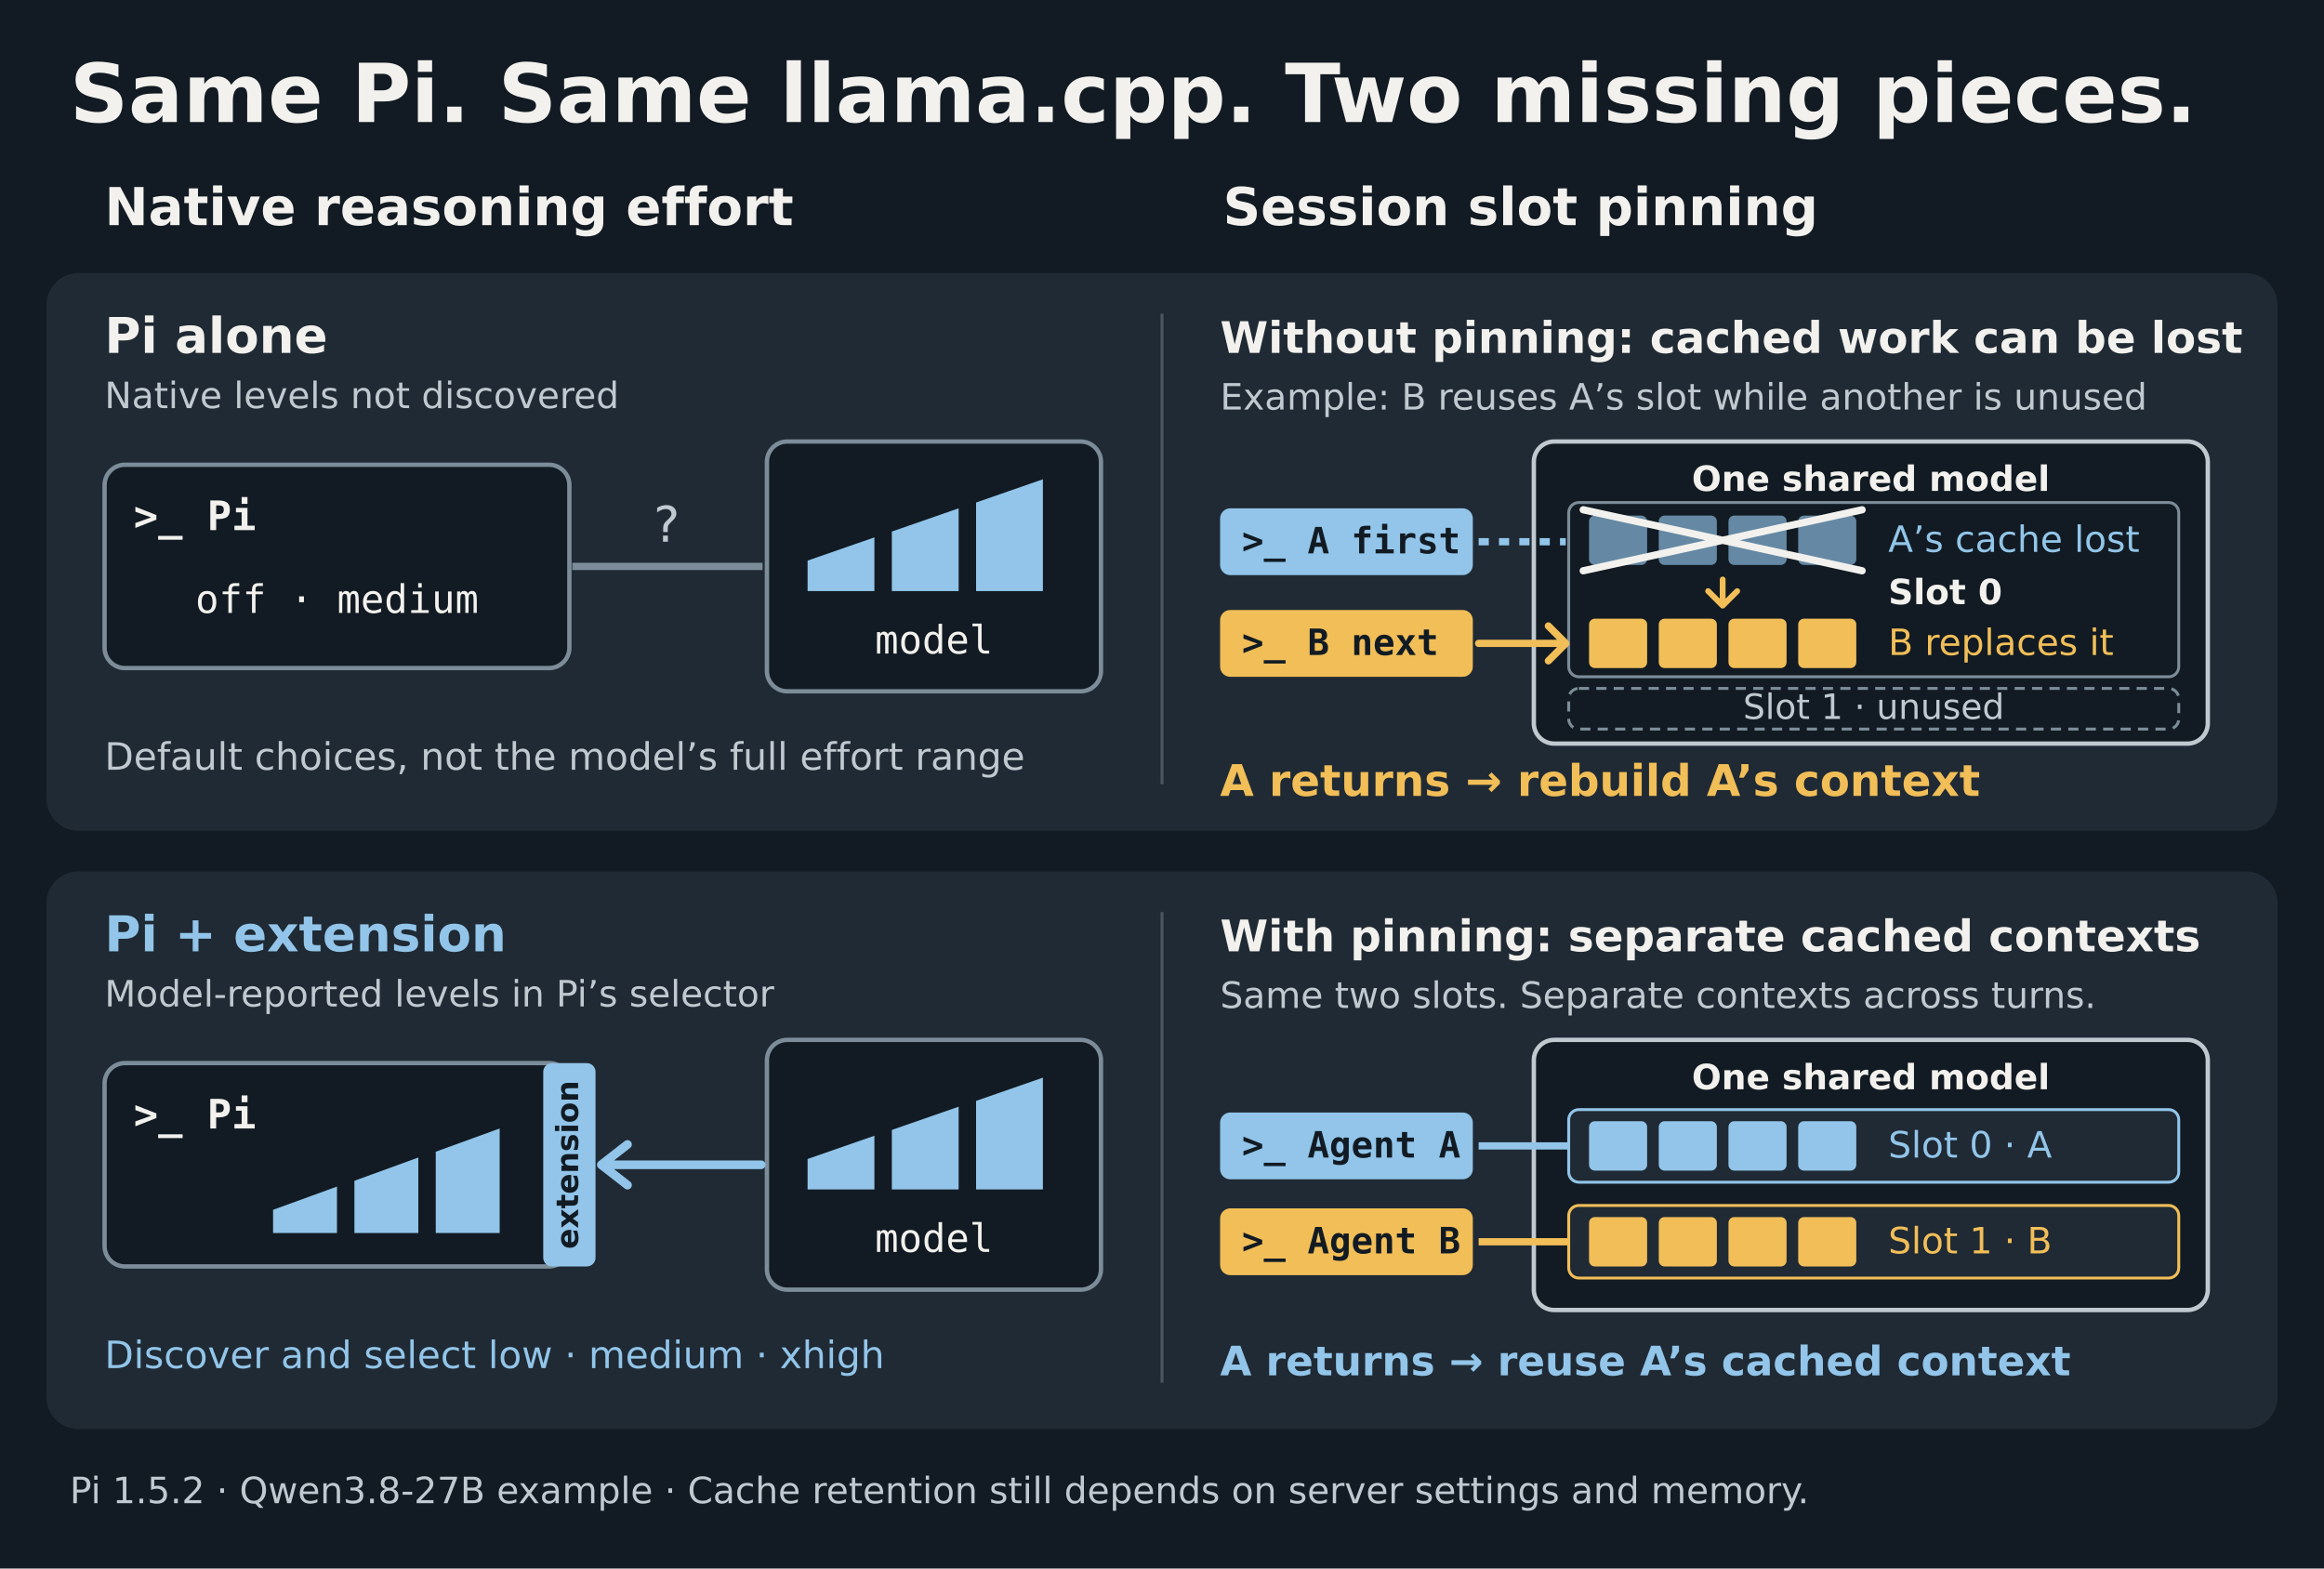
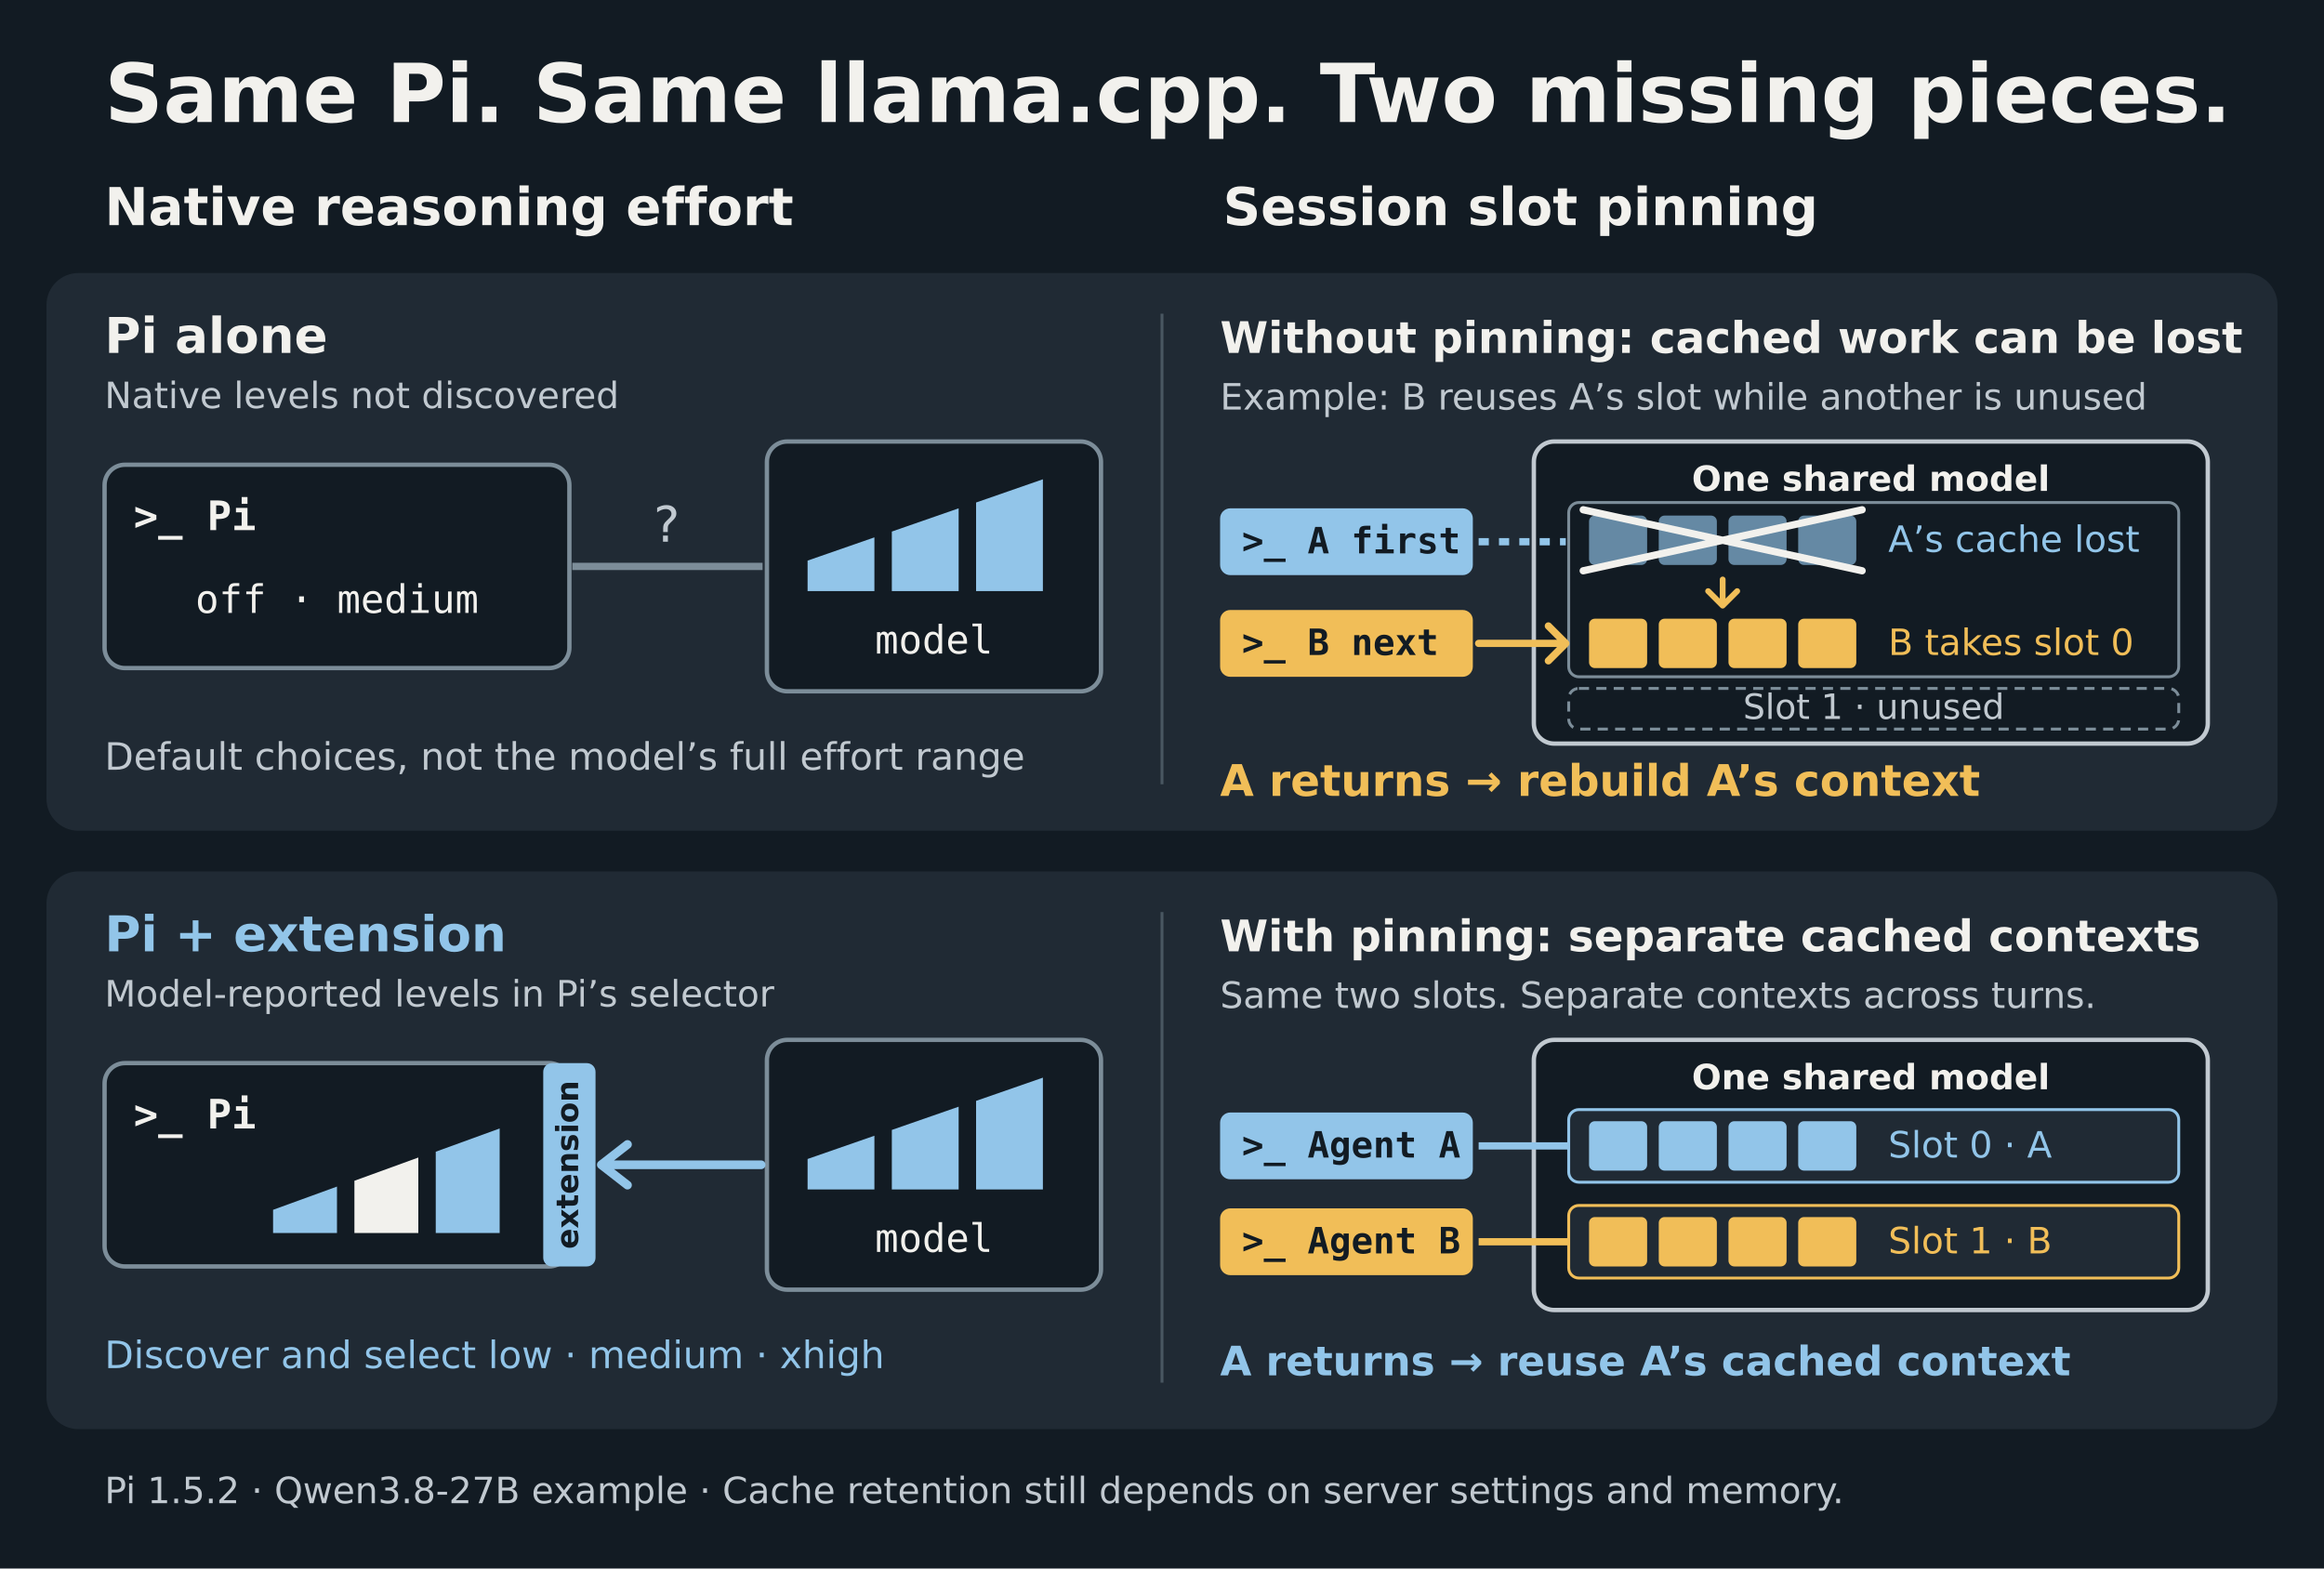
<svg xmlns="http://www.w3.org/2000/svg" width="1600" height="1080" viewBox="0 0 1600 1080">
  <rect width="1600" height="1080" fill="#121B23" />
  <g font-family="DejaVu Sans, sans-serif" fill="#F2F1ED">
-     <text x="48" y="84" font-size="56" font-weight="bold">Same Pi. Same llama.cpp. Two missing pieces.</text>
+     <text x="72" y="84" font-size="56" font-weight="bold">Same Pi. Same llama.cpp. Two missing pieces.</text>
    <text x="72" y="155" font-size="36" font-weight="bold">Native reasoning effort</text>
    <text x="842" y="155" font-size="36" font-weight="bold">Session slot pinning</text>
    <rect x="32" y="188" width="1536" height="384" rx="22" fill="#202A34" />
    <rect x="32" y="600" width="1536" height="384" rx="22" fill="#202A34" />
    <path d="M800 216 V540 M800 628 V952" stroke="#495761" stroke-width="2" />
    <g font-size="34" font-weight="bold">
      <text x="72" y="243">Pi alone</text>
      <text x="72" y="655" fill="#92C5E9">Pi + extension</text>
    </g>
    <g font-size="25" fill="#C1C9D0">
      <text x="72" y="281">Native levels not discovered</text>
      <text x="72" y="693">Model-reported levels in Pi’s selector</text>
    </g>
    <g fill="#121B23" stroke="#7C8D99" stroke-width="3">
      <rect x="72" y="320" width="320" height="140" rx="14" />
      <rect x="528" y="304" width="230" height="172" rx="14" />
      <rect x="72" y="732" width="320" height="140" rx="14" />
      <rect x="528" y="716" width="230" height="172" rx="14" />
    </g>
    <g font-family="DejaVu Sans Mono, monospace" font-size="28" font-weight="bold">
      <text x="92" y="365">&gt;_ Pi</text>
      <text x="92" y="777">&gt;_ Pi</text>
    </g>
    <g font-family="DejaVu Sans Mono, monospace" font-size="27" text-anchor="middle">
      <text x="232" y="422">off · medium</text>
      <text x="643" y="450">model</text>
      <text x="643" y="862">model</text>
    </g>
    <g fill="#92C5E9">
      <path d="M556 386 L602 370 V407 H556 Z M614 366 L660 350 V407 H614 Z M672 346 L718 330 V407 H672 Z" />
      <path d="M556 798 L602 782 V819 H556 Z M614 778 L660 762 V819 H614 Z M672 758 L718 742 V819 H672 Z" />
-       <path d="M188 833 L232 817 V849 H188 Z M244 813 L288 797 V849 H244 Z M300 793 L344 777 V849 H300 Z" />
+       <path d="M188 833 L232 817 V849 H188 Z M300 793 L344 777 V849 H300 Z" />
    </g>
+     <path fill="#F2F1ED" d="M244 813 L288 797 V849 H244 Z" />
    <path d="M394 390 H525" stroke="#7C8D99" stroke-width="5" />
    <text x="459" y="373" font-size="34" text-anchor="middle" fill="#C1C9D0">?</text>
    <rect x="374" y="732" width="36" height="140" rx="6" fill="#92C5E9" />
    <text transform="translate(398 802) rotate(-90)" text-anchor="middle" font-size="21" fill="#121B23" font-weight="bold">extension</text>
    <path d="M414 802 H524 M432 788 L414 802 L432 816" stroke="#92C5E9" stroke-width="6" fill="none" stroke-linecap="round" stroke-linejoin="round" />
    <text x="72" y="530" font-size="26" fill="#C1C9D0">Default choices, not the model’s full effort range</text>
    <text x="72" y="942" font-size="26" fill="#92C5E9">Discover and select low · medium · xhigh</text>
    <text x="840" y="243" font-size="30" font-weight="bold">Without pinning: cached work can be lost</text>
    <text x="840" y="282" font-size="25" fill="#C1C9D0">Example: B reuses A’s slot while another is unused</text>
    <rect x="1056" y="304" width="464" height="208" rx="14" fill="#121B23" stroke="#C1C9D0" stroke-width="3" />
    <text x="1288" y="338" font-size="24" text-anchor="middle" font-weight="bold">One shared model</text>
    <rect x="1080" y="346" width="420" height="120" rx="7" fill="none" stroke="#7C8D99" stroke-width="2" />
-     <text x="1300" y="416" font-size="24" font-weight="bold">Slot 0</text>
    <rect x="840" y="350" width="174" height="46" rx="7" fill="#92C5E9" />
    <rect x="840" y="420" width="174" height="46" rx="7" fill="#F1BE58" />
    <g font-family="DejaVu Sans Mono, monospace" font-size="25" font-weight="bold" fill="#121B23">
      <text x="855" y="381">&gt;_ A first</text>
      <text x="855" y="451">&gt;_ B next</text>
    </g>
    <path d="M1018 373 H1078" stroke="#92C5E9" stroke-width="5" stroke-dasharray="7 7" />
    <path d="M1018 443 H1078 M1066 431 L1078 443 L1066 455" stroke="#F1BE58" stroke-width="5" fill="none" stroke-linecap="round" stroke-linejoin="round" />
    <g fill="#92C5E9" opacity="0.65">
      <rect x="1094" y="355" width="40" height="34" rx="4" />
      <rect x="1142" y="355" width="40" height="34" rx="4" />
      <rect x="1190" y="355" width="40" height="34" rx="4" />
      <rect x="1238" y="355" width="40" height="34" rx="4" />
    </g>
    <path d="M1090 351 L1282 393 M1090 393 L1282 351" stroke="#F2F1ED" stroke-width="5" stroke-linecap="round" />
    <text x="1300" y="380" font-size="25" fill="#92C5E9">A’s cache lost</text>
    <path d="M1186 399 V417 M1176 407 L1186 417 L1196 407" stroke="#F1BE58" stroke-width="4" fill="none" stroke-linecap="round" stroke-linejoin="round" />
    <g fill="#F1BE58">
      <rect x="1094" y="426" width="40" height="34" rx="4" />
      <rect x="1142" y="426" width="40" height="34" rx="4" />
      <rect x="1190" y="426" width="40" height="34" rx="4" />
      <rect x="1238" y="426" width="40" height="34" rx="4" />
    </g>
-     <text x="1300" y="451" font-size="25" fill="#F1BE58">B replaces it</text>
+     <text x="1300" y="451" font-size="25" fill="#F1BE58">B takes slot 0</text>
    <rect x="1080" y="474" width="420" height="28" rx="7" fill="none" stroke="#7C8D99" stroke-width="2" stroke-dasharray="7 5" />
    <text x="1290" y="495" font-size="24" text-anchor="middle" fill="#C1C9D0">Slot 1 · unused</text>
    <text x="840" y="548" font-size="30" font-weight="bold" fill="#F1BE58">A returns → rebuild A’s context</text>
    <text x="840" y="655" font-size="30" font-weight="bold">With pinning: separate cached contexts</text>
    <text x="840" y="694" font-size="25" fill="#C1C9D0">Same two slots. Separate contexts across turns.</text>
    <rect x="1056" y="716" width="464" height="186" rx="14" fill="#121B23" stroke="#C1C9D0" stroke-width="3" />
    <text x="1288" y="750" font-size="24" text-anchor="middle" font-weight="bold">One shared model</text>
    <rect x="840" y="766" width="174" height="46" rx="7" fill="#92C5E9" />
    <rect x="840" y="832" width="174" height="46" rx="7" fill="#F1BE58" />
    <g font-family="DejaVu Sans Mono, monospace" font-size="25" font-weight="bold" fill="#121B23">
      <text x="855" y="797">&gt;_ Agent A</text>
      <text x="855" y="863">&gt;_ Agent B</text>
    </g>
    <path d="M1018 789 H1090" stroke="#92C5E9" stroke-width="5" />
    <path d="M1018 855 H1090" stroke="#F1BE58" stroke-width="5" />
    <rect x="1080" y="764" width="420" height="50" rx="7" fill="#202A34" stroke="#92C5E9" stroke-width="2" />
    <rect x="1080" y="830" width="420" height="50" rx="7" fill="#202A34" stroke="#F1BE58" stroke-width="2" />
    <g fill="#92C5E9">
      <rect x="1094" y="772" width="40" height="34" rx="4" />
      <rect x="1142" y="772" width="40" height="34" rx="4" />
      <rect x="1190" y="772" width="40" height="34" rx="4" />
      <rect x="1238" y="772" width="40" height="34" rx="4" />
    </g>
    <g fill="#F1BE58">
      <rect x="1094" y="838" width="40" height="34" rx="4" />
      <rect x="1142" y="838" width="40" height="34" rx="4" />
      <rect x="1190" y="838" width="40" height="34" rx="4" />
      <rect x="1238" y="838" width="40" height="34" rx="4" />
    </g>
    <text x="1300" y="797" font-size="25" fill="#92C5E9">Slot 0 · A</text>
    <text x="1300" y="863" font-size="25" fill="#F1BE58">Slot 1 · B</text>
    <text x="840" y="947" font-size="28" font-weight="bold" fill="#92C5E9">A returns → reuse A’s cached context</text>
-     <text x="48" y="1035" font-size="25" fill="#C1C9D0">Pi 1.5.2 · Qwen3.8-27B example · Cache retention still depends on server settings and memory.</text>
+     <text x="72" y="1035" font-size="25" fill="#C1C9D0">Pi 1.5.2 · Qwen3.8-27B example · Cache retention still depends on server settings and memory.</text>
  </g>
</svg>
